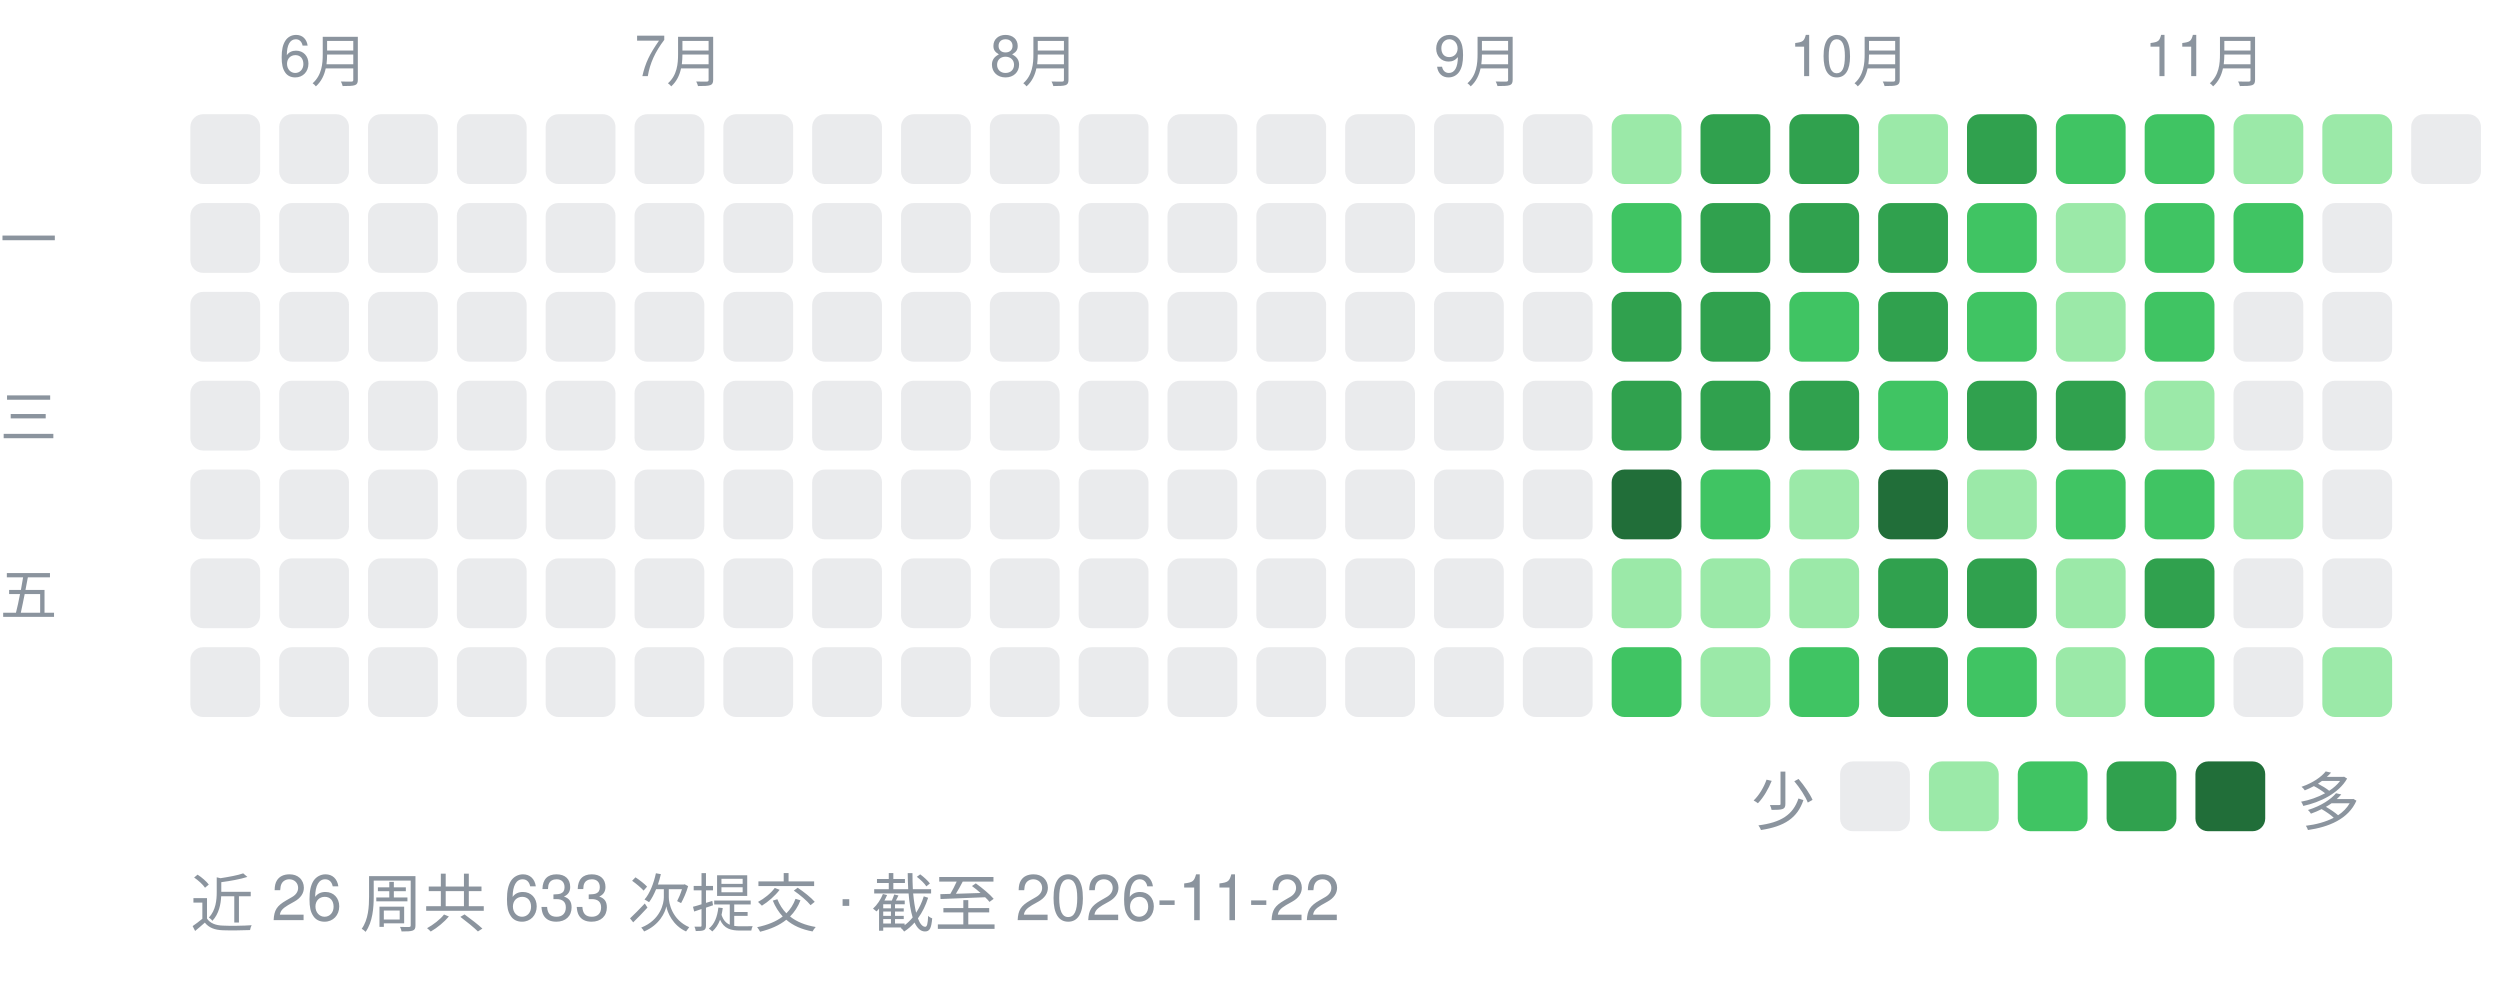
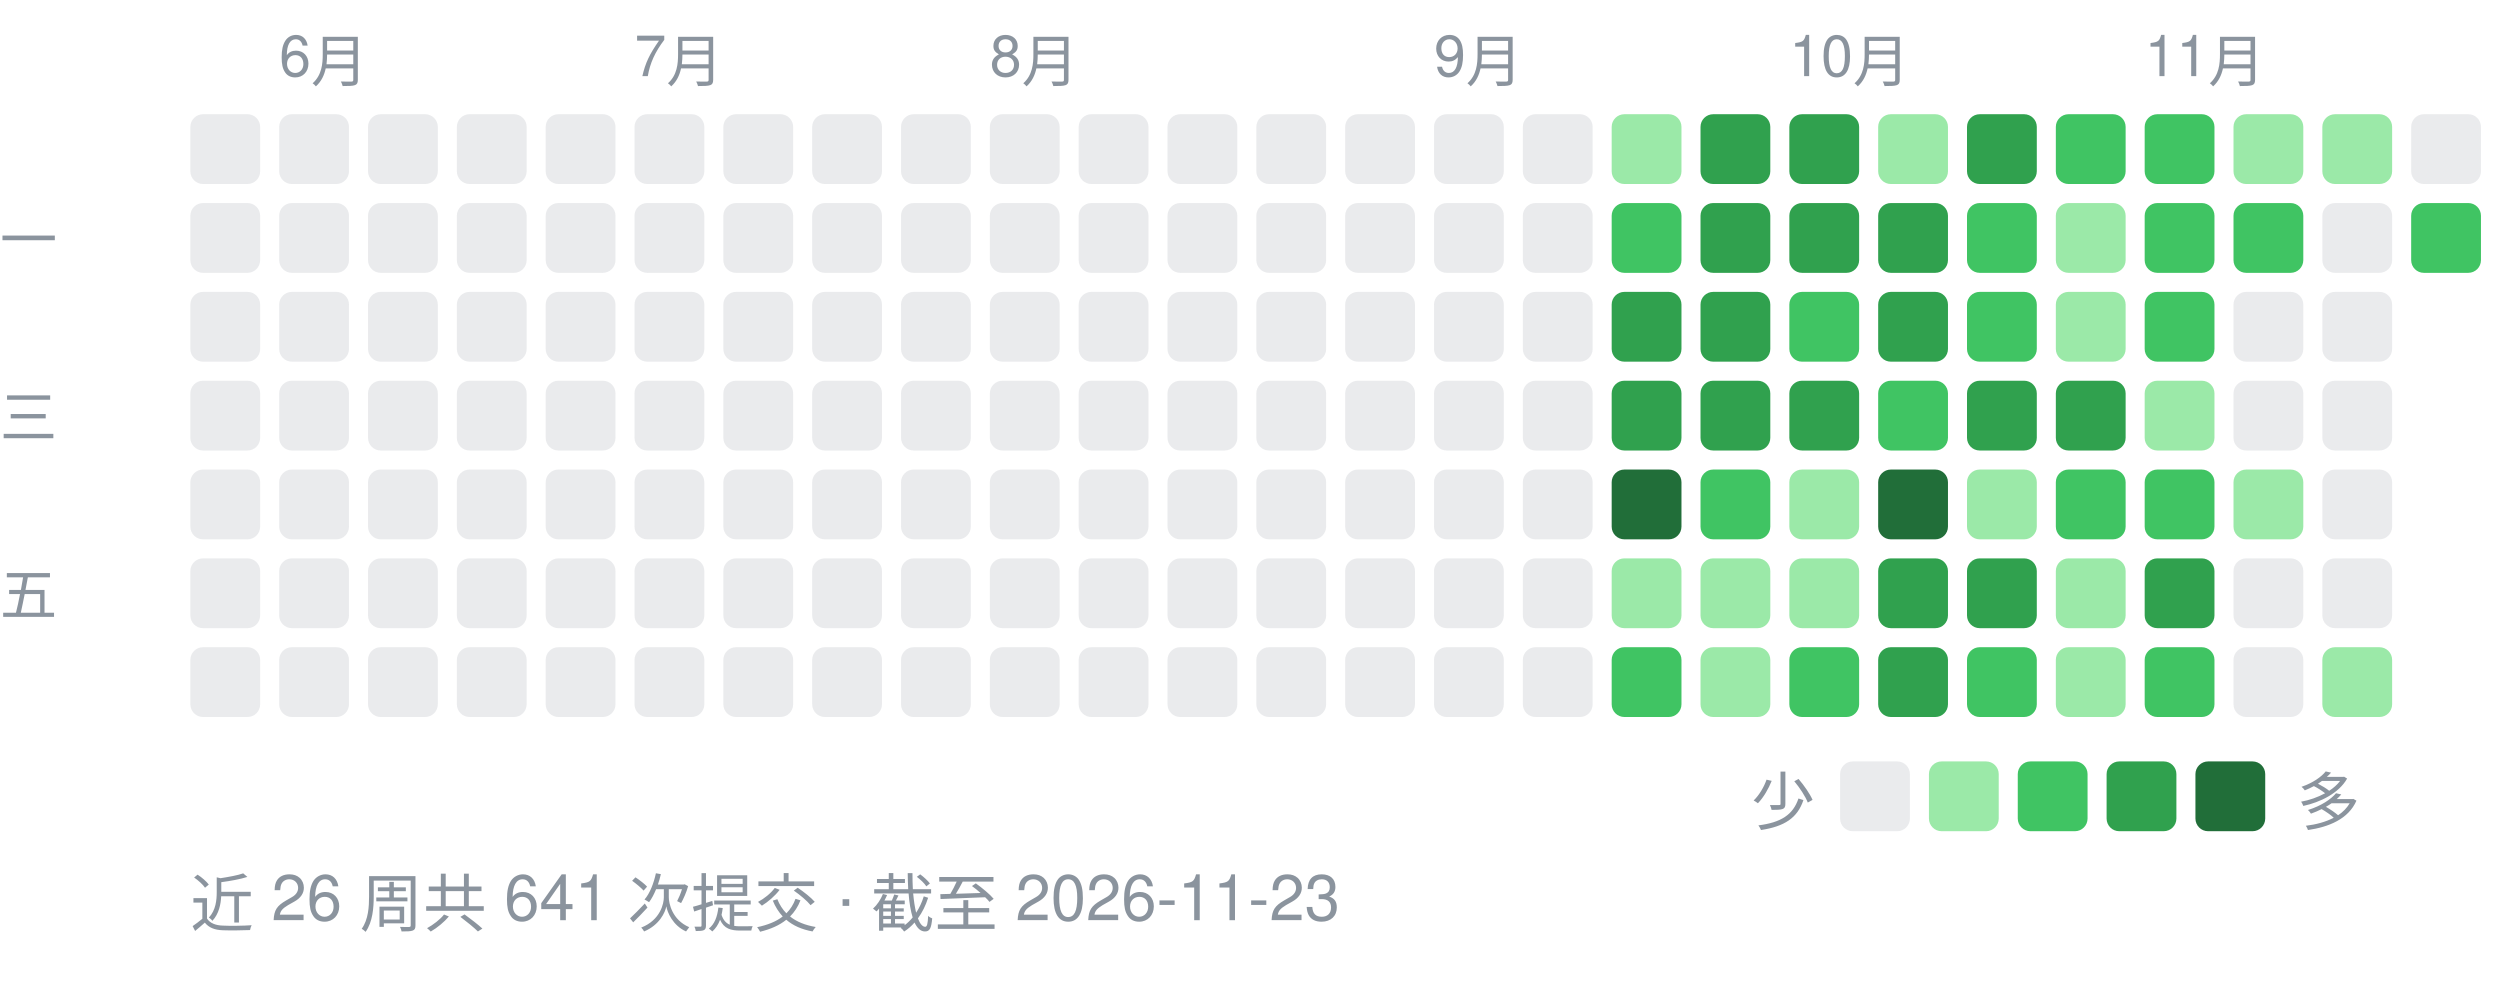
<svg xmlns="http://www.w3.org/2000/svg" width="394" height="156" viewBox="0 0 394 156" role="img">
  <g font-family="-apple-system,BlinkMacSystemFont,Segoe UI,Helvetica,Arial,PingFang SC,sans-serif" font-size="9" fill="#8b949e">
    <text x="44" y="12">6月</text>
    <text x="100" y="12">7月</text>
    <text x="156" y="12">8月</text>
    <text x="226" y="12">9月</text>
    <text x="282" y="12">10月</text>
    <text x="338" y="12">11月</text>
    <text x="0" y="41">一</text>
    <text x="0" y="69">三</text>
    <text x="0" y="97">五</text>
  </g>
  <rect x="30" y="18" width="11" height="11" rx="2" fill="rgba(139,148,158,0.18)" />
  <rect x="30" y="32" width="11" height="11" rx="2" fill="rgba(139,148,158,0.18)" />
  <rect x="30" y="46" width="11" height="11" rx="2" fill="rgba(139,148,158,0.18)" />
  <rect x="30" y="60" width="11" height="11" rx="2" fill="rgba(139,148,158,0.18)" />
  <rect x="30" y="74" width="11" height="11" rx="2" fill="rgba(139,148,158,0.18)" />
  <rect x="30" y="88" width="11" height="11" rx="2" fill="rgba(139,148,158,0.18)" />
  <rect x="30" y="102" width="11" height="11" rx="2" fill="rgba(139,148,158,0.18)" />
  <rect x="44" y="18" width="11" height="11" rx="2" fill="rgba(139,148,158,0.18)" />
  <rect x="44" y="32" width="11" height="11" rx="2" fill="rgba(139,148,158,0.18)" />
  <rect x="44" y="46" width="11" height="11" rx="2" fill="rgba(139,148,158,0.18)" />
  <rect x="44" y="60" width="11" height="11" rx="2" fill="rgba(139,148,158,0.18)" />
  <rect x="44" y="74" width="11" height="11" rx="2" fill="rgba(139,148,158,0.18)" />
  <rect x="44" y="88" width="11" height="11" rx="2" fill="rgba(139,148,158,0.18)" />
  <rect x="44" y="102" width="11" height="11" rx="2" fill="rgba(139,148,158,0.18)" />
  <rect x="58" y="18" width="11" height="11" rx="2" fill="rgba(139,148,158,0.18)" />
  <rect x="58" y="32" width="11" height="11" rx="2" fill="rgba(139,148,158,0.18)" />
  <rect x="58" y="46" width="11" height="11" rx="2" fill="rgba(139,148,158,0.18)" />
  <rect x="58" y="60" width="11" height="11" rx="2" fill="rgba(139,148,158,0.18)" />
  <rect x="58" y="74" width="11" height="11" rx="2" fill="rgba(139,148,158,0.18)" />
  <rect x="58" y="88" width="11" height="11" rx="2" fill="rgba(139,148,158,0.18)" />
  <rect x="58" y="102" width="11" height="11" rx="2" fill="rgba(139,148,158,0.18)" />
  <rect x="72" y="18" width="11" height="11" rx="2" fill="rgba(139,148,158,0.18)" />
  <rect x="72" y="32" width="11" height="11" rx="2" fill="rgba(139,148,158,0.18)" />
  <rect x="72" y="46" width="11" height="11" rx="2" fill="rgba(139,148,158,0.18)" />
  <rect x="72" y="60" width="11" height="11" rx="2" fill="rgba(139,148,158,0.18)" />
  <rect x="72" y="74" width="11" height="11" rx="2" fill="rgba(139,148,158,0.18)" />
  <rect x="72" y="88" width="11" height="11" rx="2" fill="rgba(139,148,158,0.18)" />
  <rect x="72" y="102" width="11" height="11" rx="2" fill="rgba(139,148,158,0.18)" />
  <rect x="86" y="18" width="11" height="11" rx="2" fill="rgba(139,148,158,0.18)" />
  <rect x="86" y="32" width="11" height="11" rx="2" fill="rgba(139,148,158,0.18)" />
  <rect x="86" y="46" width="11" height="11" rx="2" fill="rgba(139,148,158,0.18)" />
  <rect x="86" y="60" width="11" height="11" rx="2" fill="rgba(139,148,158,0.18)" />
  <rect x="86" y="74" width="11" height="11" rx="2" fill="rgba(139,148,158,0.18)" />
  <rect x="86" y="88" width="11" height="11" rx="2" fill="rgba(139,148,158,0.18)" />
  <rect x="86" y="102" width="11" height="11" rx="2" fill="rgba(139,148,158,0.18)" />
  <rect x="100" y="18" width="11" height="11" rx="2" fill="rgba(139,148,158,0.18)" />
  <rect x="100" y="32" width="11" height="11" rx="2" fill="rgba(139,148,158,0.18)" />
  <rect x="100" y="46" width="11" height="11" rx="2" fill="rgba(139,148,158,0.18)" />
  <rect x="100" y="60" width="11" height="11" rx="2" fill="rgba(139,148,158,0.18)" />
  <rect x="100" y="74" width="11" height="11" rx="2" fill="rgba(139,148,158,0.18)" />
  <rect x="100" y="88" width="11" height="11" rx="2" fill="rgba(139,148,158,0.18)" />
  <rect x="100" y="102" width="11" height="11" rx="2" fill="rgba(139,148,158,0.18)" />
  <rect x="114" y="18" width="11" height="11" rx="2" fill="rgba(139,148,158,0.18)" />
  <rect x="114" y="32" width="11" height="11" rx="2" fill="rgba(139,148,158,0.18)" />
  <rect x="114" y="46" width="11" height="11" rx="2" fill="rgba(139,148,158,0.18)" />
  <rect x="114" y="60" width="11" height="11" rx="2" fill="rgba(139,148,158,0.18)" />
  <rect x="114" y="74" width="11" height="11" rx="2" fill="rgba(139,148,158,0.18)" />
  <rect x="114" y="88" width="11" height="11" rx="2" fill="rgba(139,148,158,0.18)" />
  <rect x="114" y="102" width="11" height="11" rx="2" fill="rgba(139,148,158,0.18)" />
  <rect x="128" y="18" width="11" height="11" rx="2" fill="rgba(139,148,158,0.18)" />
  <rect x="128" y="32" width="11" height="11" rx="2" fill="rgba(139,148,158,0.18)" />
  <rect x="128" y="46" width="11" height="11" rx="2" fill="rgba(139,148,158,0.18)" />
  <rect x="128" y="60" width="11" height="11" rx="2" fill="rgba(139,148,158,0.18)" />
  <rect x="128" y="74" width="11" height="11" rx="2" fill="rgba(139,148,158,0.18)" />
  <rect x="128" y="88" width="11" height="11" rx="2" fill="rgba(139,148,158,0.18)" />
  <rect x="128" y="102" width="11" height="11" rx="2" fill="rgba(139,148,158,0.18)" />
  <rect x="142" y="18" width="11" height="11" rx="2" fill="rgba(139,148,158,0.18)" />
  <rect x="142" y="32" width="11" height="11" rx="2" fill="rgba(139,148,158,0.18)" />
  <rect x="142" y="46" width="11" height="11" rx="2" fill="rgba(139,148,158,0.18)" />
  <rect x="142" y="60" width="11" height="11" rx="2" fill="rgba(139,148,158,0.18)" />
  <rect x="142" y="74" width="11" height="11" rx="2" fill="rgba(139,148,158,0.18)" />
  <rect x="142" y="88" width="11" height="11" rx="2" fill="rgba(139,148,158,0.18)" />
  <rect x="142" y="102" width="11" height="11" rx="2" fill="rgba(139,148,158,0.18)" />
  <rect x="156" y="18" width="11" height="11" rx="2" fill="rgba(139,148,158,0.18)" />
  <rect x="156" y="32" width="11" height="11" rx="2" fill="rgba(139,148,158,0.18)" />
  <rect x="156" y="46" width="11" height="11" rx="2" fill="rgba(139,148,158,0.18)" />
  <rect x="156" y="60" width="11" height="11" rx="2" fill="rgba(139,148,158,0.18)" />
  <rect x="156" y="74" width="11" height="11" rx="2" fill="rgba(139,148,158,0.18)" />
  <rect x="156" y="88" width="11" height="11" rx="2" fill="rgba(139,148,158,0.18)" />
  <rect x="156" y="102" width="11" height="11" rx="2" fill="rgba(139,148,158,0.18)" />
  <rect x="170" y="18" width="11" height="11" rx="2" fill="rgba(139,148,158,0.18)" />
  <rect x="170" y="32" width="11" height="11" rx="2" fill="rgba(139,148,158,0.18)" />
  <rect x="170" y="46" width="11" height="11" rx="2" fill="rgba(139,148,158,0.18)" />
  <rect x="170" y="60" width="11" height="11" rx="2" fill="rgba(139,148,158,0.18)" />
  <rect x="170" y="74" width="11" height="11" rx="2" fill="rgba(139,148,158,0.18)" />
  <rect x="170" y="88" width="11" height="11" rx="2" fill="rgba(139,148,158,0.18)" />
  <rect x="170" y="102" width="11" height="11" rx="2" fill="rgba(139,148,158,0.18)" />
  <rect x="184" y="18" width="11" height="11" rx="2" fill="rgba(139,148,158,0.18)" />
  <rect x="184" y="32" width="11" height="11" rx="2" fill="rgba(139,148,158,0.18)" />
  <rect x="184" y="46" width="11" height="11" rx="2" fill="rgba(139,148,158,0.18)" />
  <rect x="184" y="60" width="11" height="11" rx="2" fill="rgba(139,148,158,0.18)" />
  <rect x="184" y="74" width="11" height="11" rx="2" fill="rgba(139,148,158,0.18)" />
  <rect x="184" y="88" width="11" height="11" rx="2" fill="rgba(139,148,158,0.18)" />
  <rect x="184" y="102" width="11" height="11" rx="2" fill="rgba(139,148,158,0.18)" />
  <rect x="198" y="18" width="11" height="11" rx="2" fill="rgba(139,148,158,0.18)" />
  <rect x="198" y="32" width="11" height="11" rx="2" fill="rgba(139,148,158,0.18)" />
  <rect x="198" y="46" width="11" height="11" rx="2" fill="rgba(139,148,158,0.18)" />
  <rect x="198" y="60" width="11" height="11" rx="2" fill="rgba(139,148,158,0.18)" />
  <rect x="198" y="74" width="11" height="11" rx="2" fill="rgba(139,148,158,0.18)" />
  <rect x="198" y="88" width="11" height="11" rx="2" fill="rgba(139,148,158,0.18)" />
  <rect x="198" y="102" width="11" height="11" rx="2" fill="rgba(139,148,158,0.18)" />
  <rect x="212" y="18" width="11" height="11" rx="2" fill="rgba(139,148,158,0.18)" />
  <rect x="212" y="32" width="11" height="11" rx="2" fill="rgba(139,148,158,0.18)" />
  <rect x="212" y="46" width="11" height="11" rx="2" fill="rgba(139,148,158,0.18)" />
  <rect x="212" y="60" width="11" height="11" rx="2" fill="rgba(139,148,158,0.18)" />
  <rect x="212" y="74" width="11" height="11" rx="2" fill="rgba(139,148,158,0.18)" />
  <rect x="212" y="88" width="11" height="11" rx="2" fill="rgba(139,148,158,0.18)" />
  <rect x="212" y="102" width="11" height="11" rx="2" fill="rgba(139,148,158,0.18)" />
  <rect x="226" y="18" width="11" height="11" rx="2" fill="rgba(139,148,158,0.18)" />
  <rect x="226" y="32" width="11" height="11" rx="2" fill="rgba(139,148,158,0.18)" />
  <rect x="226" y="46" width="11" height="11" rx="2" fill="rgba(139,148,158,0.18)" />
  <rect x="226" y="60" width="11" height="11" rx="2" fill="rgba(139,148,158,0.18)" />
  <rect x="226" y="74" width="11" height="11" rx="2" fill="rgba(139,148,158,0.18)" />
  <rect x="226" y="88" width="11" height="11" rx="2" fill="rgba(139,148,158,0.18)" />
  <rect x="226" y="102" width="11" height="11" rx="2" fill="rgba(139,148,158,0.18)" />
  <rect x="240" y="18" width="11" height="11" rx="2" fill="rgba(139,148,158,0.18)" />
  <rect x="240" y="32" width="11" height="11" rx="2" fill="rgba(139,148,158,0.18)" />
  <rect x="240" y="46" width="11" height="11" rx="2" fill="rgba(139,148,158,0.18)" />
  <rect x="240" y="60" width="11" height="11" rx="2" fill="rgba(139,148,158,0.18)" />
  <rect x="240" y="74" width="11" height="11" rx="2" fill="rgba(139,148,158,0.18)" />
  <rect x="240" y="88" width="11" height="11" rx="2" fill="rgba(139,148,158,0.18)" />
  <rect x="240" y="102" width="11" height="11" rx="2" fill="rgba(139,148,158,0.18)" />
  <rect x="254" y="18" width="11" height="11" rx="2" fill="#9be9a8" />
  <rect x="254" y="32" width="11" height="11" rx="2" fill="#40c463" />
  <rect x="254" y="46" width="11" height="11" rx="2" fill="#30a14e" />
  <rect x="254" y="60" width="11" height="11" rx="2" fill="#30a14e" />
  <rect x="254" y="74" width="11" height="11" rx="2" fill="#216e39" />
  <rect x="254" y="88" width="11" height="11" rx="2" fill="#9be9a8" />
  <rect x="254" y="102" width="11" height="11" rx="2" fill="#40c463" />
  <rect x="268" y="18" width="11" height="11" rx="2" fill="#30a14e" />
  <rect x="268" y="32" width="11" height="11" rx="2" fill="#30a14e" />
  <rect x="268" y="46" width="11" height="11" rx="2" fill="#30a14e" />
  <rect x="268" y="60" width="11" height="11" rx="2" fill="#30a14e" />
  <rect x="268" y="74" width="11" height="11" rx="2" fill="#40c463" />
  <rect x="268" y="88" width="11" height="11" rx="2" fill="#9be9a8" />
  <rect x="268" y="102" width="11" height="11" rx="2" fill="#9be9a8" />
  <rect x="282" y="18" width="11" height="11" rx="2" fill="#30a14e" />
  <rect x="282" y="32" width="11" height="11" rx="2" fill="#30a14e" />
  <rect x="282" y="46" width="11" height="11" rx="2" fill="#40c463" />
  <rect x="282" y="60" width="11" height="11" rx="2" fill="#30a14e" />
  <rect x="282" y="74" width="11" height="11" rx="2" fill="#9be9a8" />
  <rect x="282" y="88" width="11" height="11" rx="2" fill="#9be9a8" />
  <rect x="282" y="102" width="11" height="11" rx="2" fill="#40c463" />
  <rect x="296" y="18" width="11" height="11" rx="2" fill="#9be9a8" />
  <rect x="296" y="32" width="11" height="11" rx="2" fill="#30a14e" />
  <rect x="296" y="46" width="11" height="11" rx="2" fill="#30a14e" />
  <rect x="296" y="60" width="11" height="11" rx="2" fill="#40c463" />
  <rect x="296" y="74" width="11" height="11" rx="2" fill="#216e39" />
  <rect x="296" y="88" width="11" height="11" rx="2" fill="#30a14e" />
  <rect x="296" y="102" width="11" height="11" rx="2" fill="#30a14e" />
  <rect x="310" y="18" width="11" height="11" rx="2" fill="#30a14e" />
  <rect x="310" y="32" width="11" height="11" rx="2" fill="#40c463" />
  <rect x="310" y="46" width="11" height="11" rx="2" fill="#40c463" />
  <rect x="310" y="60" width="11" height="11" rx="2" fill="#30a14e" />
  <rect x="310" y="74" width="11" height="11" rx="2" fill="#9be9a8" />
  <rect x="310" y="88" width="11" height="11" rx="2" fill="#30a14e" />
  <rect x="310" y="102" width="11" height="11" rx="2" fill="#40c463" />
  <rect x="324" y="18" width="11" height="11" rx="2" fill="#40c463" />
  <rect x="324" y="32" width="11" height="11" rx="2" fill="#9be9a8" />
  <rect x="324" y="46" width="11" height="11" rx="2" fill="#9be9a8" />
  <rect x="324" y="60" width="11" height="11" rx="2" fill="#30a14e" />
  <rect x="324" y="74" width="11" height="11" rx="2" fill="#40c463" />
  <rect x="324" y="88" width="11" height="11" rx="2" fill="#9be9a8" />
  <rect x="324" y="102" width="11" height="11" rx="2" fill="#9be9a8" />
  <rect x="338" y="18" width="11" height="11" rx="2" fill="#40c463" />
  <rect x="338" y="32" width="11" height="11" rx="2" fill="#40c463" />
  <rect x="338" y="46" width="11" height="11" rx="2" fill="#40c463" />
  <rect x="338" y="60" width="11" height="11" rx="2" fill="#9be9a8" />
  <rect x="338" y="74" width="11" height="11" rx="2" fill="#40c463" />
  <rect x="338" y="88" width="11" height="11" rx="2" fill="#30a14e" />
  <rect x="338" y="102" width="11" height="11" rx="2" fill="#40c463" />
  <rect x="352" y="18" width="11" height="11" rx="2" fill="#9be9a8" />
  <rect x="352" y="32" width="11" height="11" rx="2" fill="#40c463" />
  <rect x="352" y="46" width="11" height="11" rx="2" fill="rgba(139,148,158,0.18)" />
  <rect x="352" y="60" width="11" height="11" rx="2" fill="rgba(139,148,158,0.18)" />
  <rect x="352" y="74" width="11" height="11" rx="2" fill="#9be9a8" />
  <rect x="352" y="88" width="11" height="11" rx="2" fill="rgba(139,148,158,0.18)" />
  <rect x="352" y="102" width="11" height="11" rx="2" fill="rgba(139,148,158,0.18)" />
  <rect x="366" y="18" width="11" height="11" rx="2" fill="#9be9a8" />
  <rect x="366" y="32" width="11" height="11" rx="2" fill="rgba(139,148,158,0.18)" />
  <rect x="366" y="46" width="11" height="11" rx="2" fill="rgba(139,148,158,0.18)" />
  <rect x="366" y="60" width="11" height="11" rx="2" fill="rgba(139,148,158,0.18)" />
  <rect x="366" y="74" width="11" height="11" rx="2" fill="rgba(139,148,158,0.18)" />
  <rect x="366" y="88" width="11" height="11" rx="2" fill="rgba(139,148,158,0.18)" />
  <rect x="366" y="102" width="11" height="11" rx="2" fill="#9be9a8" />
  <rect x="380" y="18" width="11" height="11" rx="2" fill="rgba(139,148,158,0.18)" />
+   <rect x="380" y="32" width="11" height="11" rx="2" fill="#40c463" />
  <g font-family="-apple-system,BlinkMacSystemFont,Segoe UI,Helvetica,Arial,PingFang SC,sans-serif" font-size="10" fill="#8b949e">
-     <text x="30" y="146">近 26 周共 633 次提交 · 截至 2026-11-22</text>
+     <text x="30" y="146">近 26 周共 641 次提交 · 截至 2026-11-23</text>
    <text x="286" y="130" text-anchor="end">少</text>
    <rect x="290" y="120" width="11" height="11" rx="2" fill="rgba(139,148,158,0.18)" />
    <rect x="304" y="120" width="11" height="11" rx="2" fill="#9be9a8" />
    <rect x="318" y="120" width="11" height="11" rx="2" fill="#40c463" />
    <rect x="332" y="120" width="11" height="11" rx="2" fill="#30a14e" />
    <rect x="346" y="120" width="11" height="11" rx="2" fill="#216e39" />
    <text x="362" y="130">多</text>
  </g>
</svg>
